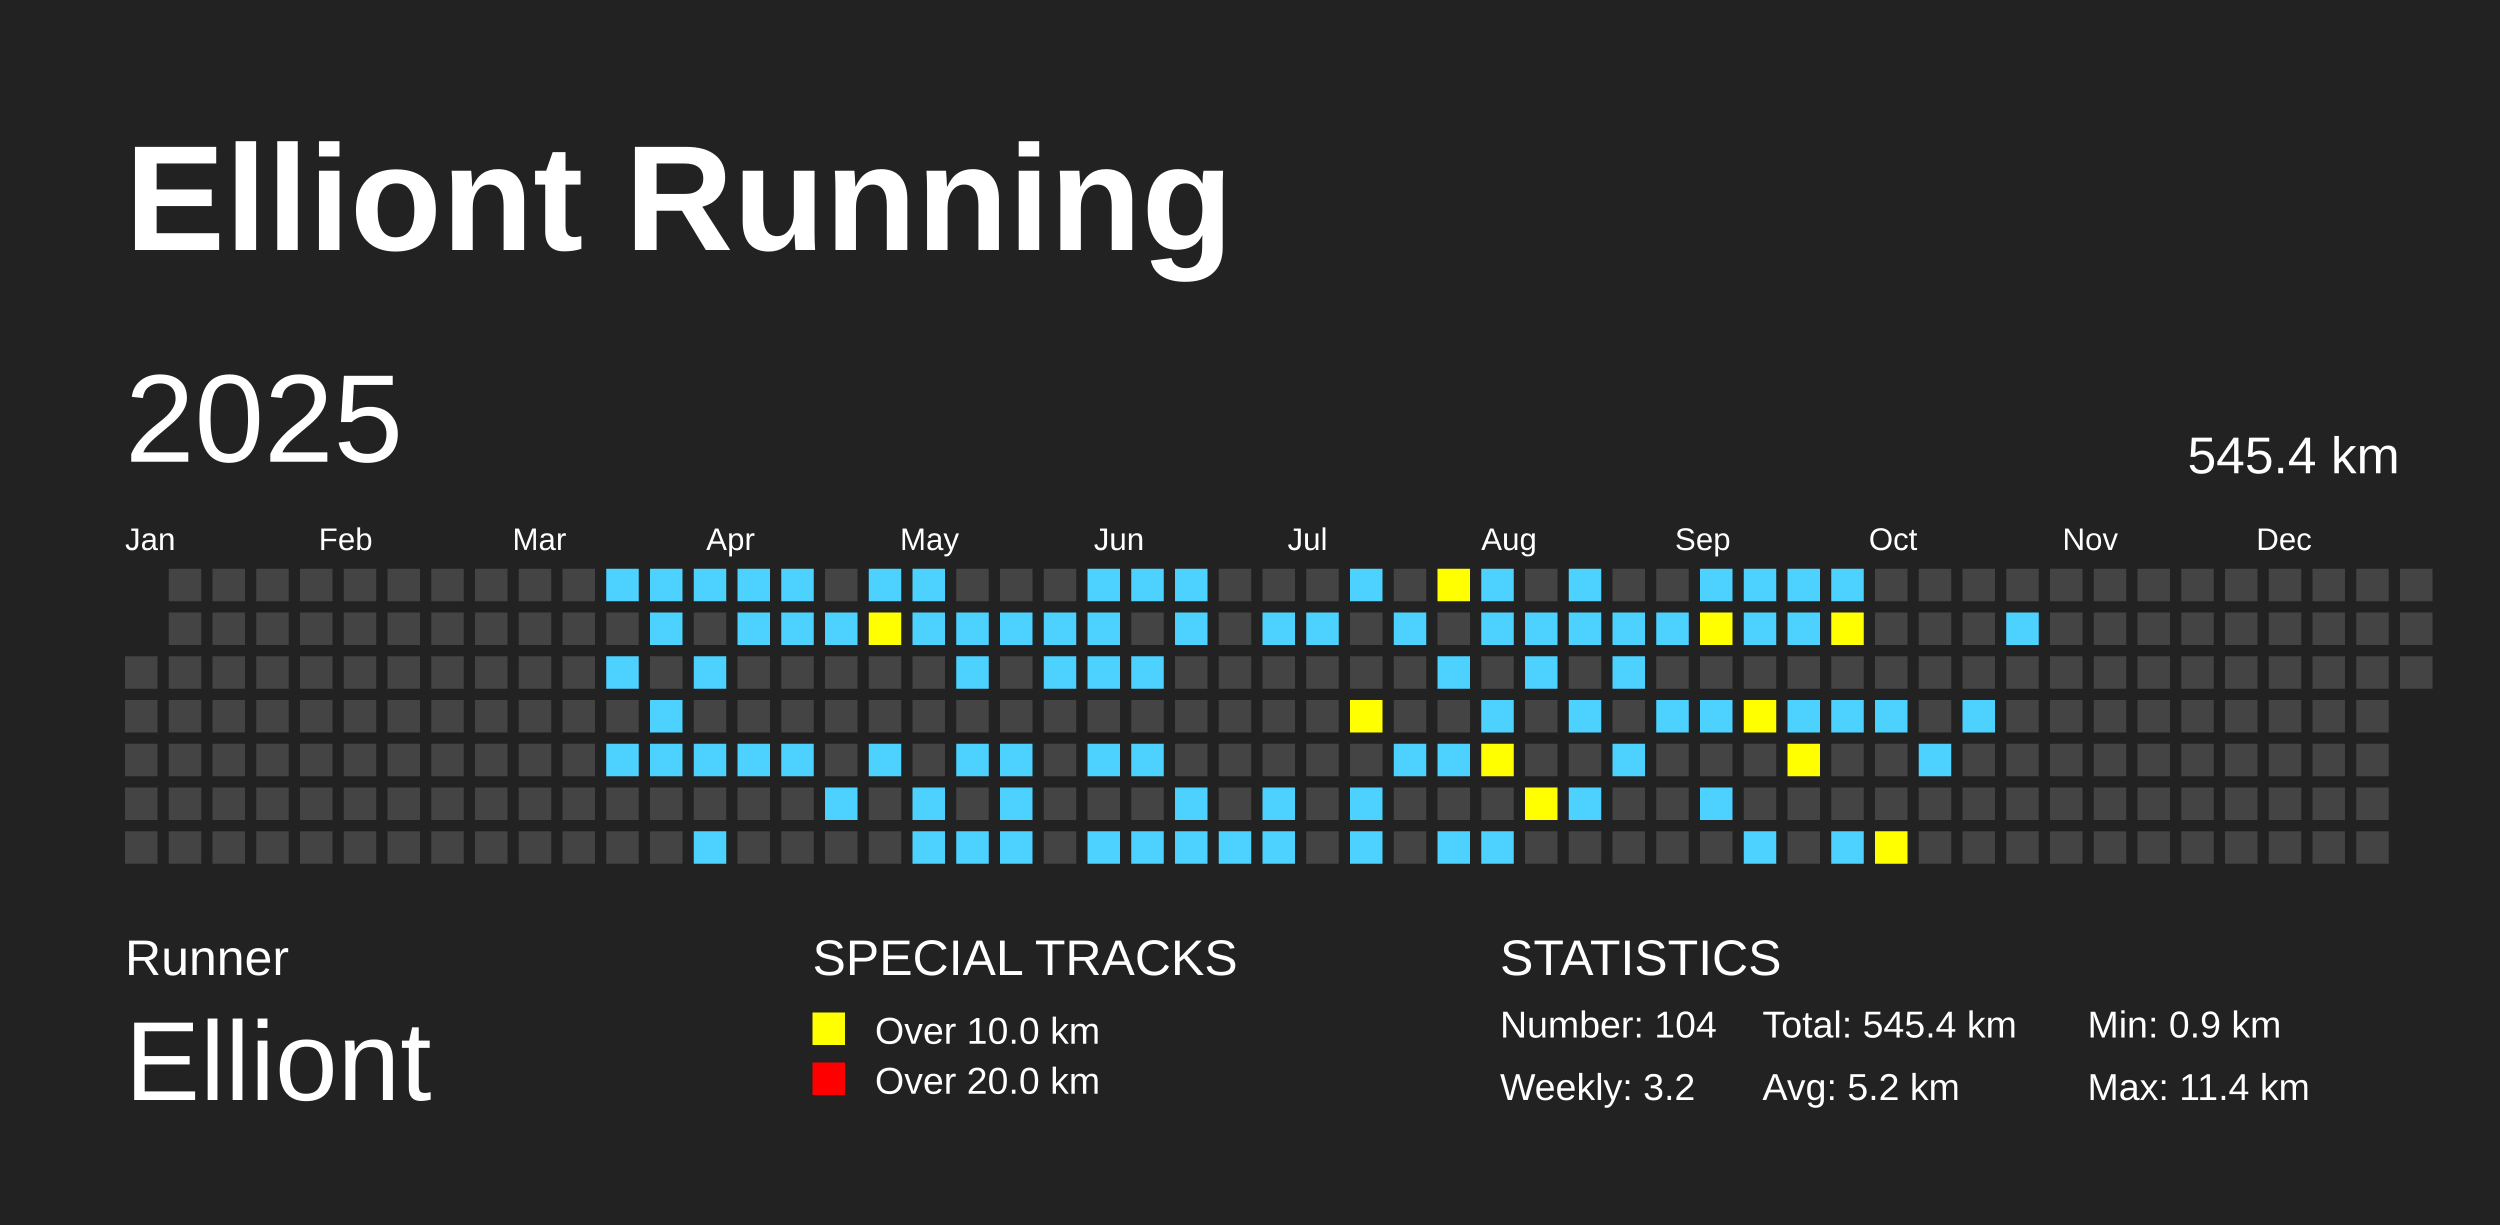
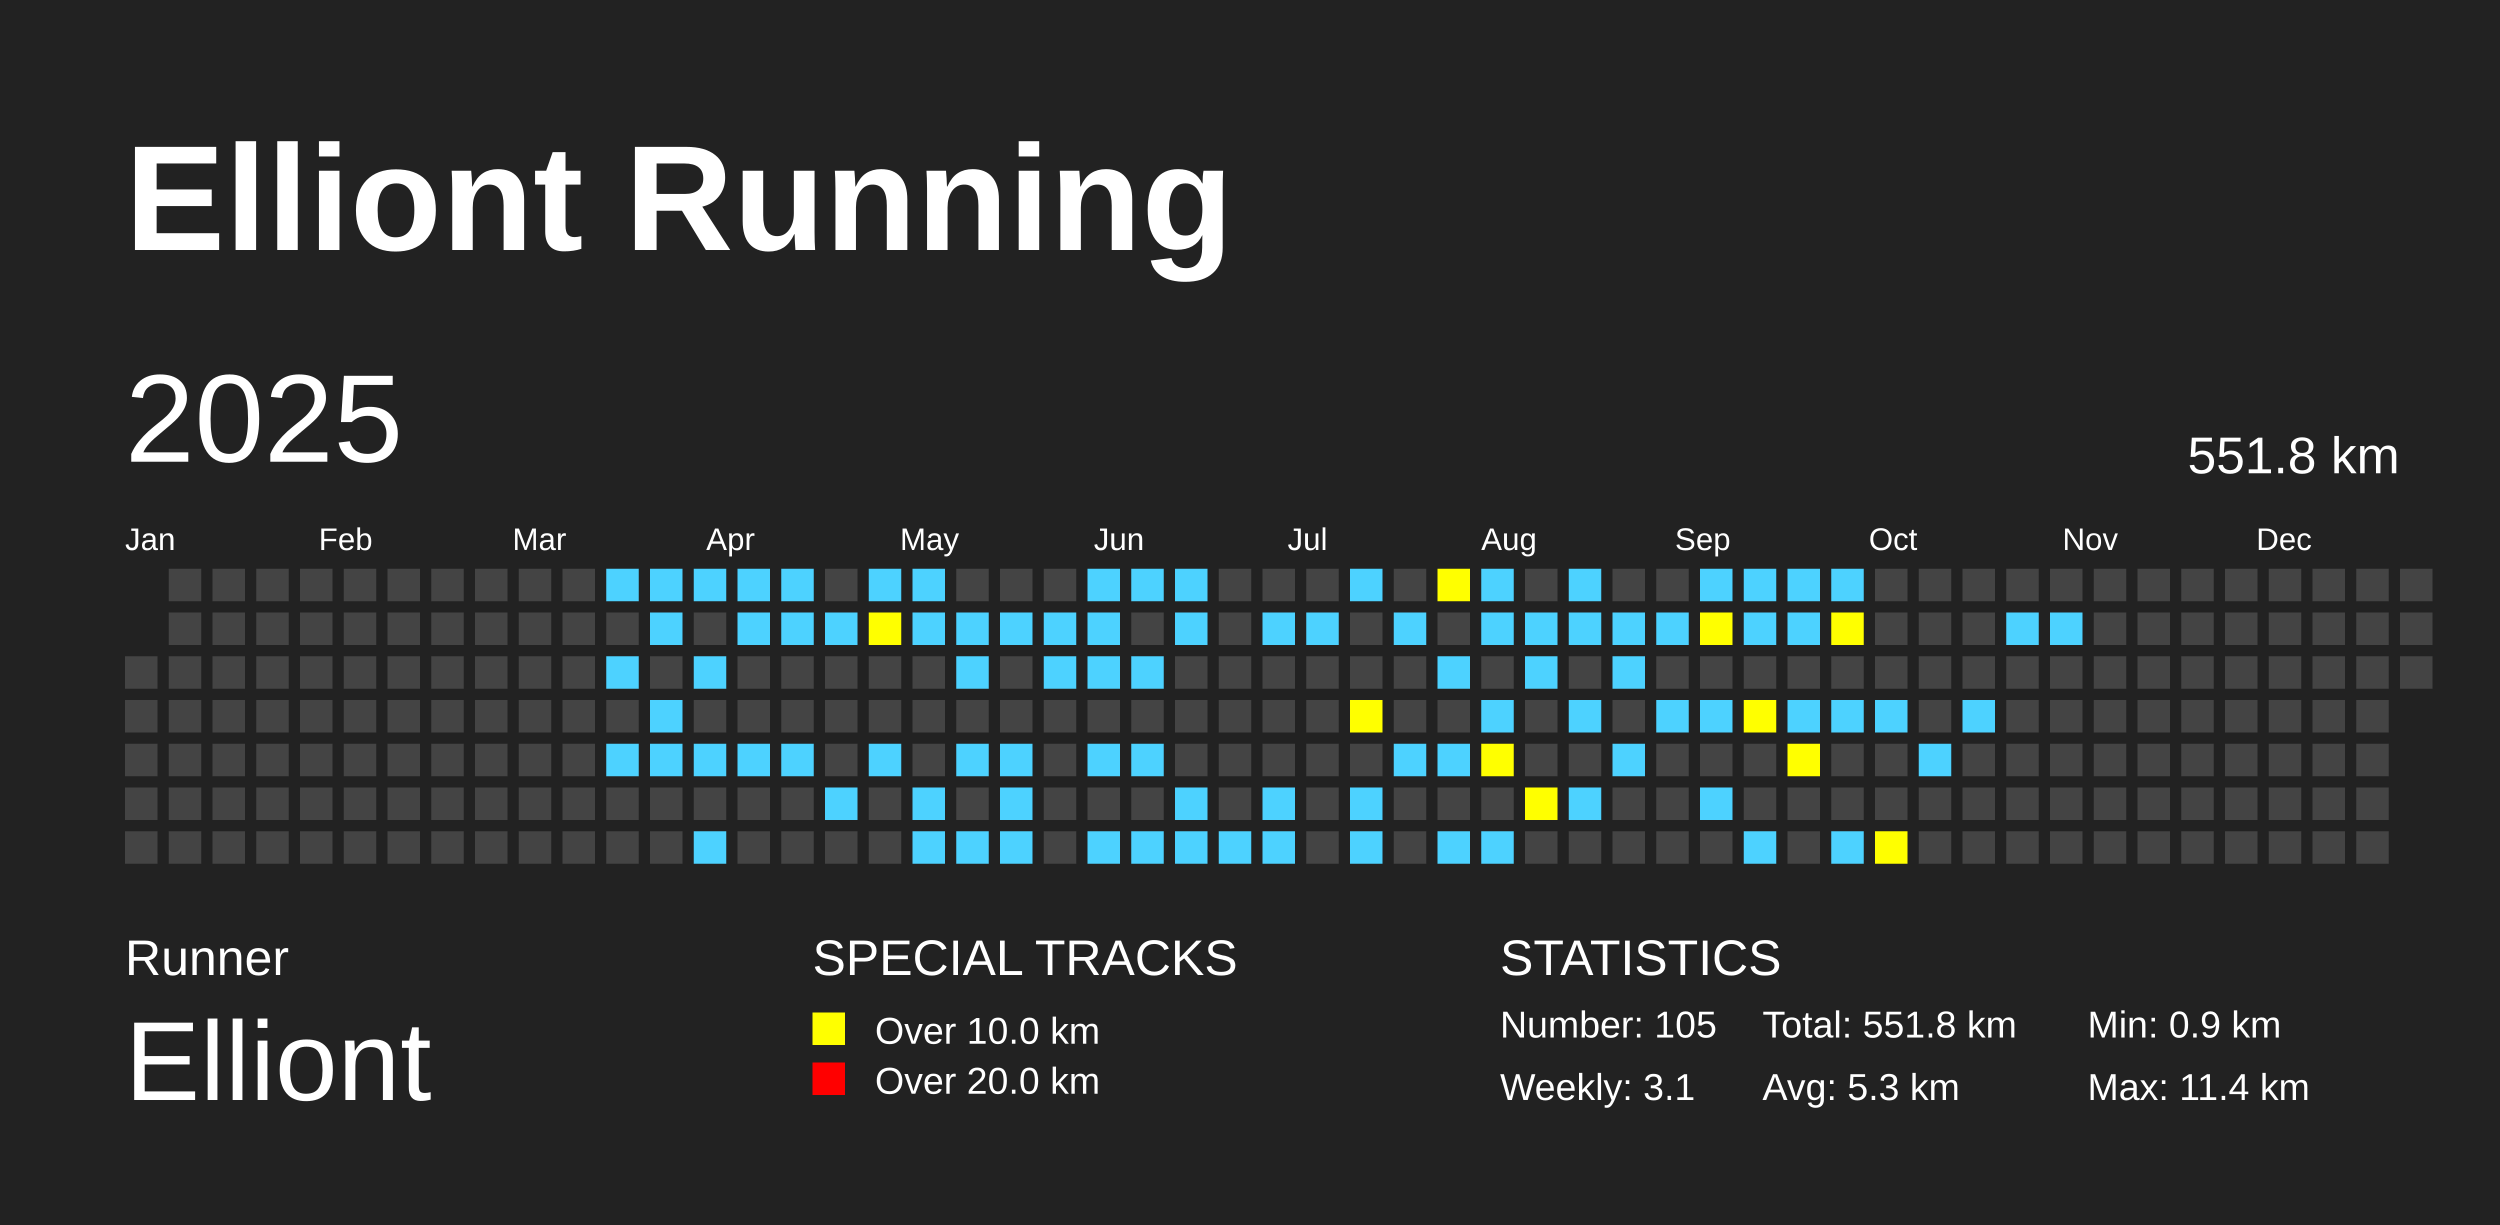
<svg xmlns="http://www.w3.org/2000/svg" baseProfile="full" height="98mm" version="1.1" viewBox="0,0,200,98" width="200mm">
  <defs />
  <rect fill="#222222" height="98" width="200" x="0" y="0" />
  <text fill="#FFFFFF" style="font-size:12px; font-family:Arial; font-weight:bold;" x="10" y="20">Elliont Running</text>
  <text fill="#FFFFFF" style="font-size:4px; font-family:Arial" x="10" y="78">Runner</text>
  <text fill="#FFFFFF" style="font-size:9px; font-family:Arial" x="10" y="88">Elliont</text>
  <text fill="#FFFFFF" style="font-size:4px; font-family:Arial" x="65" y="78">SPECIAL TRACKS</text>
  <rect fill="yellow" height="2.6" width="2.6" x="65" y="81" />
  <text fill="#FFFFFF" style="font-size:3px; font-family:Arial" x="70" y="83.5">Over 10.0 km</text>
  <rect fill="red" height="2.6" width="2.6" x="65" y="85" />
  <text fill="#FFFFFF" style="font-size:3px; font-family:Arial" x="70" y="87.5">Over 20.0 km</text>
  <text fill="#FFFFFF" style="font-size:4px; font-family:Arial" x="120" y="78">STATISTICS</text>
-   <text fill="#FFFFFF" style="font-size:3px; font-family:Arial" x="120" y="83">Number: 104</text>
-   <text fill="#FFFFFF" style="font-size:3px; font-family:Arial" x="120" y="88">Weekly: 3.2</text>
-   <text fill="#FFFFFF" style="font-size:3px; font-family:Arial" x="141" y="83">Total: 545.4 km</text>
-   <text fill="#FFFFFF" style="font-size:3px; font-family:Arial" x="141" y="88">Avg: 5.2 km</text>
+   <text fill="#FFFFFF" style="font-size:3px; font-family:Arial" x="120" y="83">Number: 105</text>
+   <text fill="#FFFFFF" style="font-size:3px; font-family:Arial" x="120" y="88">Weekly: 3.1</text>
+   <text fill="#FFFFFF" style="font-size:3px; font-family:Arial" x="141" y="83">Total: 551.8 km</text>
+   <text fill="#FFFFFF" style="font-size:3px; font-family:Arial" x="141" y="88">Avg: 5.3 km</text>
  <text fill="#FFFFFF" style="font-size:3px; font-family:Arial" x="167" y="83">Min: 0.9 km</text>
  <text fill="#FFFFFF" style="font-size:3px; font-family:Arial" x="167" y="88">Max: 11.4 km</text>
  <text dominant-baseline="hanging" fill="#FFFFFF" style="font-size:10.0px; font-family:Arial;" x="10" y="30">2025</text>
-   <text dominant-baseline="hanging" fill="#FFFFFF" style="font-size:4.125px; font-family:Arial;" x="175" y="35">545.4 km</text>
+   <text dominant-baseline="hanging" fill="#FFFFFF" style="font-size:4.125px; font-family:Arial;" x="175" y="35">551.8 km</text>
  <text fill="#FFFFFF" style="font-size:2.5px; font-family:Arial" x="10.0" y="44">Jan</text>
  <text fill="#FFFFFF" style="font-size:2.5px; font-family:Arial" x="25.5" y="44">Feb</text>
  <text fill="#FFFFFF" style="font-size:2.5px; font-family:Arial" x="41.0" y="44">Mar</text>
  <text fill="#FFFFFF" style="font-size:2.5px; font-family:Arial" x="56.5" y="44">Apr</text>
  <text fill="#FFFFFF" style="font-size:2.5px; font-family:Arial" x="72.0" y="44">May</text>
  <text fill="#FFFFFF" style="font-size:2.5px; font-family:Arial" x="87.5" y="44">Jun</text>
  <text fill="#FFFFFF" style="font-size:2.5px; font-family:Arial" x="103.0" y="44">Jul</text>
  <text fill="#FFFFFF" style="font-size:2.5px; font-family:Arial" x="118.5" y="44">Aug</text>
  <text fill="#FFFFFF" style="font-size:2.5px; font-family:Arial" x="134.0" y="44">Sep</text>
  <text fill="#FFFFFF" style="font-size:2.5px; font-family:Arial" x="149.5" y="44">Oct</text>
  <text fill="#FFFFFF" style="font-size:2.5px; font-family:Arial" x="165.0" y="44">Nov</text>
  <text fill="#FFFFFF" style="font-size:2.5px; font-family:Arial" x="180.5" y="44">Dec</text>
  <rect fill="#444444" height="2.6" width="2.6" x="10.0" y="52.5" />
  <rect fill="#444444" height="2.6" width="2.6" x="10.0" y="56.0" />
  <rect fill="#444444" height="2.6" width="2.6" x="10.0" y="59.5" />
  <rect fill="#444444" height="2.6" width="2.6" x="10.0" y="63.0" />
  <rect fill="#444444" height="2.6" width="2.6" x="10.0" y="66.5" />
  <rect fill="#444444" height="2.6" width="2.6" x="13.5" y="45.5" />
  <rect fill="#444444" height="2.6" width="2.6" x="13.5" y="49.0" />
  <rect fill="#444444" height="2.6" width="2.6" x="13.5" y="52.5" />
  <rect fill="#444444" height="2.6" width="2.6" x="13.5" y="56.0" />
  <rect fill="#444444" height="2.6" width="2.6" x="13.5" y="59.5" />
  <rect fill="#444444" height="2.6" width="2.6" x="13.5" y="63.0" />
  <rect fill="#444444" height="2.6" width="2.6" x="13.5" y="66.5" />
  <rect fill="#444444" height="2.6" width="2.6" x="17.0" y="45.5" />
  <rect fill="#444444" height="2.6" width="2.6" x="17.0" y="49.0" />
  <rect fill="#444444" height="2.6" width="2.6" x="17.0" y="52.5" />
  <rect fill="#444444" height="2.6" width="2.6" x="17.0" y="56.0" />
  <rect fill="#444444" height="2.6" width="2.6" x="17.0" y="59.5" />
  <rect fill="#444444" height="2.6" width="2.6" x="17.0" y="63.0" />
  <rect fill="#444444" height="2.6" width="2.6" x="17.0" y="66.5" />
  <rect fill="#444444" height="2.6" width="2.6" x="20.5" y="45.5" />
  <rect fill="#444444" height="2.6" width="2.6" x="20.5" y="49.0" />
  <rect fill="#444444" height="2.6" width="2.6" x="20.5" y="52.5" />
  <rect fill="#444444" height="2.6" width="2.6" x="20.5" y="56.0" />
  <rect fill="#444444" height="2.6" width="2.6" x="20.5" y="59.5" />
  <rect fill="#444444" height="2.6" width="2.6" x="20.5" y="63.0" />
  <rect fill="#444444" height="2.6" width="2.6" x="20.5" y="66.5" />
  <rect fill="#444444" height="2.6" width="2.6" x="24.0" y="45.5" />
  <rect fill="#444444" height="2.6" width="2.6" x="24.0" y="49.0" />
  <rect fill="#444444" height="2.6" width="2.6" x="24.0" y="52.5" />
  <rect fill="#444444" height="2.6" width="2.6" x="24.0" y="56.0" />
  <rect fill="#444444" height="2.6" width="2.6" x="24.0" y="59.5" />
  <rect fill="#444444" height="2.6" width="2.6" x="24.0" y="63.0" />
  <rect fill="#444444" height="2.6" width="2.6" x="24.0" y="66.5" />
  <rect fill="#444444" height="2.6" width="2.6" x="27.5" y="45.5" />
  <rect fill="#444444" height="2.6" width="2.6" x="27.5" y="49.0" />
  <rect fill="#444444" height="2.6" width="2.6" x="27.5" y="52.5" />
  <rect fill="#444444" height="2.6" width="2.6" x="27.5" y="56.0" />
  <rect fill="#444444" height="2.6" width="2.6" x="27.5" y="59.5" />
  <rect fill="#444444" height="2.6" width="2.6" x="27.5" y="63.0" />
  <rect fill="#444444" height="2.6" width="2.6" x="27.5" y="66.5" />
  <rect fill="#444444" height="2.6" width="2.6" x="31.0" y="45.5" />
  <rect fill="#444444" height="2.6" width="2.6" x="31.0" y="49.0" />
  <rect fill="#444444" height="2.6" width="2.6" x="31.0" y="52.5" />
  <rect fill="#444444" height="2.6" width="2.6" x="31.0" y="56.0" />
  <rect fill="#444444" height="2.6" width="2.6" x="31.0" y="59.5" />
  <rect fill="#444444" height="2.6" width="2.6" x="31.0" y="63.0" />
  <rect fill="#444444" height="2.6" width="2.6" x="31.0" y="66.5" />
  <rect fill="#444444" height="2.6" width="2.6" x="34.5" y="45.5" />
  <rect fill="#444444" height="2.6" width="2.6" x="34.5" y="49.0" />
  <rect fill="#444444" height="2.6" width="2.6" x="34.5" y="52.5" />
  <rect fill="#444444" height="2.6" width="2.6" x="34.5" y="56.0" />
  <rect fill="#444444" height="2.6" width="2.6" x="34.5" y="59.5" />
  <rect fill="#444444" height="2.6" width="2.6" x="34.5" y="63.0" />
  <rect fill="#444444" height="2.6" width="2.6" x="34.5" y="66.5" />
  <rect fill="#444444" height="2.6" width="2.6" x="38.0" y="45.5" />
  <rect fill="#444444" height="2.6" width="2.6" x="38.0" y="49.0" />
  <rect fill="#444444" height="2.6" width="2.6" x="38.0" y="52.5" />
  <rect fill="#444444" height="2.6" width="2.6" x="38.0" y="56.0" />
  <rect fill="#444444" height="2.6" width="2.6" x="38.0" y="59.5" />
  <rect fill="#444444" height="2.6" width="2.6" x="38.0" y="63.0" />
  <rect fill="#444444" height="2.6" width="2.6" x="38.0" y="66.5" />
  <rect fill="#444444" height="2.6" width="2.6" x="41.5" y="45.5" />
  <rect fill="#444444" height="2.6" width="2.6" x="41.5" y="49.0" />
  <rect fill="#444444" height="2.6" width="2.6" x="41.5" y="52.5" />
  <rect fill="#444444" height="2.6" width="2.6" x="41.5" y="56.0" />
  <rect fill="#444444" height="2.6" width="2.6" x="41.5" y="59.5" />
  <rect fill="#444444" height="2.6" width="2.6" x="41.5" y="63.0" />
  <rect fill="#444444" height="2.6" width="2.6" x="41.5" y="66.5" />
  <rect fill="#444444" height="2.6" width="2.6" x="45.0" y="45.5" />
  <rect fill="#444444" height="2.6" width="2.6" x="45.0" y="49.0" />
  <rect fill="#444444" height="2.6" width="2.6" x="45.0" y="52.5" />
  <rect fill="#444444" height="2.6" width="2.6" x="45.0" y="56.0" />
  <rect fill="#444444" height="2.6" width="2.6" x="45.0" y="59.5" />
  <rect fill="#444444" height="2.6" width="2.6" x="45.0" y="63.0" />
  <rect fill="#444444" height="2.6" width="2.6" x="45.0" y="66.5" />
  <rect fill="#4DD2FF" height="2.6" width="2.6" x="48.5" y="45.5" />
  <rect fill="#444444" height="2.6" width="2.6" x="48.5" y="49.0" />
  <rect fill="#4DD2FF" height="2.6" width="2.6" x="48.5" y="52.5" />
  <rect fill="#444444" height="2.6" width="2.6" x="48.5" y="56.0" />
  <rect fill="#4DD2FF" height="2.6" width="2.6" x="48.5" y="59.5" />
  <rect fill="#444444" height="2.6" width="2.6" x="48.5" y="63.0" />
  <rect fill="#444444" height="2.6" width="2.6" x="48.5" y="66.5" />
  <rect fill="#4DD2FF" height="2.6" width="2.6" x="52.0" y="45.5" />
  <rect fill="#4DD2FF" height="2.6" width="2.6" x="52.0" y="49.0" />
  <rect fill="#444444" height="2.6" width="2.6" x="52.0" y="52.5" />
  <rect fill="#4DD2FF" height="2.6" width="2.6" x="52.0" y="56.0" />
  <rect fill="#4DD2FF" height="2.6" width="2.6" x="52.0" y="59.5" />
  <rect fill="#444444" height="2.6" width="2.6" x="52.0" y="63.0" />
  <rect fill="#444444" height="2.6" width="2.6" x="52.0" y="66.5" />
  <rect fill="#4DD2FF" height="2.6" width="2.6" x="55.5" y="45.5" />
  <rect fill="#444444" height="2.6" width="2.6" x="55.5" y="49.0" />
  <rect fill="#4DD2FF" height="2.6" width="2.6" x="55.5" y="52.5" />
  <rect fill="#444444" height="2.6" width="2.6" x="55.5" y="56.0" />
  <rect fill="#4DD2FF" height="2.6" width="2.6" x="55.5" y="59.5" />
  <rect fill="#444444" height="2.6" width="2.6" x="55.5" y="63.0" />
  <rect fill="#4DD2FF" height="2.6" width="2.6" x="55.5" y="66.5" />
  <rect fill="#4DD2FF" height="2.6" width="2.6" x="59.0" y="45.5" />
  <rect fill="#4DD2FF" height="2.6" width="2.6" x="59.0" y="49.0" />
  <rect fill="#444444" height="2.6" width="2.6" x="59.0" y="52.5" />
  <rect fill="#444444" height="2.6" width="2.6" x="59.0" y="56.0" />
  <rect fill="#4DD2FF" height="2.6" width="2.6" x="59.0" y="59.5" />
  <rect fill="#444444" height="2.6" width="2.6" x="59.0" y="63.0" />
  <rect fill="#444444" height="2.6" width="2.6" x="59.0" y="66.5" />
  <rect fill="#4DD2FF" height="2.6" width="2.6" x="62.5" y="45.5" />
  <rect fill="#4DD2FF" height="2.6" width="2.6" x="62.5" y="49.0" />
  <rect fill="#444444" height="2.6" width="2.6" x="62.5" y="52.5" />
  <rect fill="#444444" height="2.6" width="2.6" x="62.5" y="56.0" />
  <rect fill="#4DD2FF" height="2.6" width="2.6" x="62.5" y="59.5" />
  <rect fill="#444444" height="2.6" width="2.6" x="62.5" y="63.0" />
  <rect fill="#444444" height="2.6" width="2.6" x="62.5" y="66.5" />
  <rect fill="#444444" height="2.6" width="2.6" x="66.0" y="45.5" />
  <rect fill="#4DD2FF" height="2.6" width="2.6" x="66.0" y="49.0" />
  <rect fill="#444444" height="2.6" width="2.6" x="66.0" y="52.5" />
  <rect fill="#444444" height="2.6" width="2.6" x="66.0" y="56.0" />
  <rect fill="#444444" height="2.6" width="2.6" x="66.0" y="59.5" />
  <rect fill="#4DD2FF" height="2.6" width="2.6" x="66.0" y="63.0" />
  <rect fill="#444444" height="2.6" width="2.6" x="66.0" y="66.5" />
  <rect fill="#4DD2FF" height="2.6" width="2.6" x="69.5" y="45.5" />
  <rect fill="yellow" height="2.6" width="2.6" x="69.5" y="49.0" />
  <rect fill="#444444" height="2.6" width="2.6" x="69.5" y="52.5" />
  <rect fill="#444444" height="2.6" width="2.6" x="69.5" y="56.0" />
  <rect fill="#4DD2FF" height="2.6" width="2.6" x="69.5" y="59.5" />
  <rect fill="#444444" height="2.6" width="2.6" x="69.5" y="63.0" />
  <rect fill="#444444" height="2.6" width="2.6" x="69.5" y="66.5" />
  <rect fill="#4DD2FF" height="2.6" width="2.6" x="73.0" y="45.5" />
  <rect fill="#4DD2FF" height="2.6" width="2.6" x="73.0" y="49.0" />
  <rect fill="#444444" height="2.6" width="2.6" x="73.0" y="52.5" />
  <rect fill="#444444" height="2.6" width="2.6" x="73.0" y="56.0" />
  <rect fill="#444444" height="2.6" width="2.6" x="73.0" y="59.5" />
  <rect fill="#4DD2FF" height="2.6" width="2.6" x="73.0" y="63.0" />
  <rect fill="#4DD2FF" height="2.6" width="2.6" x="73.0" y="66.5" />
  <rect fill="#444444" height="2.6" width="2.6" x="76.5" y="45.5" />
  <rect fill="#4DD2FF" height="2.6" width="2.6" x="76.5" y="49.0" />
  <rect fill="#4DD2FF" height="2.6" width="2.6" x="76.5" y="52.5" />
  <rect fill="#444444" height="2.6" width="2.6" x="76.5" y="56.0" />
  <rect fill="#4DD2FF" height="2.6" width="2.6" x="76.5" y="59.5" />
  <rect fill="#444444" height="2.6" width="2.6" x="76.5" y="63.0" />
  <rect fill="#4DD2FF" height="2.6" width="2.6" x="76.5" y="66.5" />
  <rect fill="#444444" height="2.6" width="2.6" x="80.0" y="45.5" />
  <rect fill="#4DD2FF" height="2.6" width="2.6" x="80.0" y="49.0" />
  <rect fill="#444444" height="2.6" width="2.6" x="80.0" y="52.5" />
  <rect fill="#444444" height="2.6" width="2.6" x="80.0" y="56.0" />
  <rect fill="#4DD2FF" height="2.6" width="2.6" x="80.0" y="59.5" />
  <rect fill="#4DD2FF" height="2.6" width="2.6" x="80.0" y="63.0" />
  <rect fill="#4DD2FF" height="2.6" width="2.6" x="80.0" y="66.5" />
  <rect fill="#444444" height="2.6" width="2.6" x="83.5" y="45.5" />
  <rect fill="#4DD2FF" height="2.6" width="2.6" x="83.5" y="49.0" />
  <rect fill="#4DD2FF" height="2.6" width="2.6" x="83.5" y="52.5" />
  <rect fill="#444444" height="2.6" width="2.6" x="83.5" y="56.0" />
  <rect fill="#444444" height="2.6" width="2.6" x="83.5" y="59.5" />
  <rect fill="#444444" height="2.6" width="2.6" x="83.5" y="63.0" />
  <rect fill="#444444" height="2.6" width="2.6" x="83.5" y="66.5" />
  <rect fill="#4DD2FF" height="2.6" width="2.6" x="87.0" y="45.5" />
  <rect fill="#4DD2FF" height="2.6" width="2.6" x="87.0" y="49.0" />
  <rect fill="#4DD2FF" height="2.6" width="2.6" x="87.0" y="52.5" />
  <rect fill="#444444" height="2.6" width="2.6" x="87.0" y="56.0" />
  <rect fill="#4DD2FF" height="2.6" width="2.6" x="87.0" y="59.5" />
  <rect fill="#444444" height="2.6" width="2.6" x="87.0" y="63.0" />
  <rect fill="#4DD2FF" height="2.6" width="2.6" x="87.0" y="66.5" />
  <rect fill="#4DD2FF" height="2.6" width="2.6" x="90.5" y="45.5" />
  <rect fill="#444444" height="2.6" width="2.6" x="90.5" y="49.0" />
  <rect fill="#4DD2FF" height="2.6" width="2.6" x="90.5" y="52.5" />
  <rect fill="#444444" height="2.6" width="2.6" x="90.5" y="56.0" />
  <rect fill="#4DD2FF" height="2.6" width="2.6" x="90.5" y="59.5" />
  <rect fill="#444444" height="2.6" width="2.6" x="90.5" y="63.0" />
  <rect fill="#4DD2FF" height="2.6" width="2.6" x="90.5" y="66.5" />
  <rect fill="#4DD2FF" height="2.6" width="2.6" x="94.0" y="45.5" />
  <rect fill="#4DD2FF" height="2.6" width="2.6" x="94.0" y="49.0" />
  <rect fill="#444444" height="2.6" width="2.6" x="94.0" y="52.5" />
  <rect fill="#444444" height="2.6" width="2.6" x="94.0" y="56.0" />
  <rect fill="#444444" height="2.6" width="2.6" x="94.0" y="59.5" />
  <rect fill="#4DD2FF" height="2.6" width="2.6" x="94.0" y="63.0" />
  <rect fill="#4DD2FF" height="2.6" width="2.6" x="94.0" y="66.5" />
  <rect fill="#444444" height="2.6" width="2.6" x="97.5" y="45.5" />
  <rect fill="#444444" height="2.6" width="2.6" x="97.5" y="49.0" />
  <rect fill="#444444" height="2.6" width="2.6" x="97.5" y="52.5" />
  <rect fill="#444444" height="2.6" width="2.6" x="97.5" y="56.0" />
  <rect fill="#444444" height="2.6" width="2.6" x="97.5" y="59.5" />
  <rect fill="#444444" height="2.6" width="2.6" x="97.5" y="63.0" />
  <rect fill="#4DD2FF" height="2.6" width="2.6" x="97.5" y="66.5" />
  <rect fill="#444444" height="2.6" width="2.6" x="101.0" y="45.5" />
  <rect fill="#4DD2FF" height="2.6" width="2.6" x="101.0" y="49.0" />
  <rect fill="#444444" height="2.6" width="2.6" x="101.0" y="52.5" />
  <rect fill="#444444" height="2.6" width="2.6" x="101.0" y="56.0" />
  <rect fill="#444444" height="2.6" width="2.6" x="101.0" y="59.5" />
  <rect fill="#4DD2FF" height="2.6" width="2.6" x="101.0" y="63.0" />
  <rect fill="#4DD2FF" height="2.6" width="2.6" x="101.0" y="66.5" />
  <rect fill="#444444" height="2.6" width="2.6" x="104.5" y="45.5" />
  <rect fill="#4DD2FF" height="2.6" width="2.6" x="104.5" y="49.0" />
  <rect fill="#444444" height="2.6" width="2.6" x="104.5" y="52.5" />
  <rect fill="#444444" height="2.6" width="2.6" x="104.5" y="56.0" />
  <rect fill="#444444" height="2.6" width="2.6" x="104.5" y="59.5" />
  <rect fill="#444444" height="2.6" width="2.6" x="104.5" y="63.0" />
  <rect fill="#444444" height="2.6" width="2.6" x="104.5" y="66.5" />
  <rect fill="#4DD2FF" height="2.6" width="2.6" x="108.0" y="45.5" />
  <rect fill="#444444" height="2.6" width="2.6" x="108.0" y="49.0" />
  <rect fill="#444444" height="2.6" width="2.6" x="108.0" y="52.5" />
  <rect fill="yellow" height="2.6" width="2.6" x="108.0" y="56.0" />
  <rect fill="#444444" height="2.6" width="2.6" x="108.0" y="59.5" />
  <rect fill="#4DD2FF" height="2.6" width="2.6" x="108.0" y="63.0" />
  <rect fill="#4DD2FF" height="2.6" width="2.6" x="108.0" y="66.5" />
  <rect fill="#444444" height="2.6" width="2.6" x="111.5" y="45.5" />
  <rect fill="#4DD2FF" height="2.6" width="2.6" x="111.5" y="49.0" />
  <rect fill="#444444" height="2.6" width="2.6" x="111.5" y="52.5" />
  <rect fill="#444444" height="2.6" width="2.6" x="111.5" y="56.0" />
  <rect fill="#4DD2FF" height="2.6" width="2.6" x="111.5" y="59.5" />
  <rect fill="#444444" height="2.6" width="2.6" x="111.5" y="63.0" />
  <rect fill="#444444" height="2.6" width="2.6" x="111.5" y="66.5" />
  <rect fill="yellow" height="2.6" width="2.6" x="115.0" y="45.5" />
  <rect fill="#444444" height="2.6" width="2.6" x="115.0" y="49.0" />
  <rect fill="#4DD2FF" height="2.6" width="2.6" x="115.0" y="52.5" />
  <rect fill="#444444" height="2.6" width="2.6" x="115.0" y="56.0" />
  <rect fill="#4DD2FF" height="2.6" width="2.6" x="115.0" y="59.5" />
  <rect fill="#444444" height="2.6" width="2.6" x="115.0" y="63.0" />
  <rect fill="#4DD2FF" height="2.6" width="2.6" x="115.0" y="66.5" />
  <rect fill="#4DD2FF" height="2.6" width="2.6" x="118.5" y="45.5" />
  <rect fill="#4DD2FF" height="2.6" width="2.6" x="118.5" y="49.0" />
  <rect fill="#444444" height="2.6" width="2.6" x="118.5" y="52.5" />
  <rect fill="#4DD2FF" height="2.6" width="2.6" x="118.5" y="56.0" />
  <rect fill="yellow" height="2.6" width="2.6" x="118.5" y="59.5" />
  <rect fill="#444444" height="2.6" width="2.6" x="118.5" y="63.0" />
  <rect fill="#4DD2FF" height="2.6" width="2.6" x="118.5" y="66.5" />
  <rect fill="#444444" height="2.6" width="2.6" x="122.0" y="45.5" />
  <rect fill="#4DD2FF" height="2.6" width="2.6" x="122.0" y="49.0" />
  <rect fill="#4DD2FF" height="2.6" width="2.6" x="122.0" y="52.5" />
  <rect fill="#444444" height="2.6" width="2.6" x="122.0" y="56.0" />
  <rect fill="#444444" height="2.6" width="2.6" x="122.0" y="59.5" />
  <rect fill="yellow" height="2.6" width="2.6" x="122.0" y="63.0" />
  <rect fill="#444444" height="2.6" width="2.6" x="122.0" y="66.5" />
  <rect fill="#4DD2FF" height="2.6" width="2.6" x="125.5" y="45.5" />
  <rect fill="#4DD2FF" height="2.6" width="2.6" x="125.5" y="49.0" />
  <rect fill="#444444" height="2.6" width="2.6" x="125.5" y="52.5" />
  <rect fill="#4DD2FF" height="2.6" width="2.6" x="125.5" y="56.0" />
  <rect fill="#444444" height="2.6" width="2.6" x="125.5" y="59.5" />
  <rect fill="#4DD2FF" height="2.6" width="2.6" x="125.5" y="63.0" />
  <rect fill="#444444" height="2.6" width="2.6" x="125.5" y="66.5" />
  <rect fill="#444444" height="2.6" width="2.6" x="129.0" y="45.5" />
  <rect fill="#4DD2FF" height="2.6" width="2.6" x="129.0" y="49.0" />
  <rect fill="#4DD2FF" height="2.6" width="2.6" x="129.0" y="52.5" />
  <rect fill="#444444" height="2.6" width="2.6" x="129.0" y="56.0" />
  <rect fill="#4DD2FF" height="2.6" width="2.6" x="129.0" y="59.5" />
  <rect fill="#444444" height="2.6" width="2.6" x="129.0" y="63.0" />
  <rect fill="#444444" height="2.6" width="2.6" x="129.0" y="66.5" />
  <rect fill="#444444" height="2.6" width="2.6" x="132.5" y="45.5" />
  <rect fill="#4DD2FF" height="2.6" width="2.6" x="132.5" y="49.0" />
  <rect fill="#444444" height="2.6" width="2.6" x="132.5" y="52.5" />
  <rect fill="#4DD2FF" height="2.6" width="2.6" x="132.5" y="56.0" />
  <rect fill="#444444" height="2.6" width="2.6" x="132.5" y="59.5" />
  <rect fill="#444444" height="2.6" width="2.6" x="132.5" y="63.0" />
  <rect fill="#444444" height="2.6" width="2.6" x="132.5" y="66.5" />
  <rect fill="#4DD2FF" height="2.6" width="2.6" x="136.0" y="45.5" />
  <rect fill="yellow" height="2.6" width="2.6" x="136.0" y="49.0" />
  <rect fill="#444444" height="2.6" width="2.6" x="136.0" y="52.5" />
  <rect fill="#4DD2FF" height="2.6" width="2.6" x="136.0" y="56.0" />
  <rect fill="#444444" height="2.6" width="2.6" x="136.0" y="59.5" />
  <rect fill="#4DD2FF" height="2.6" width="2.6" x="136.0" y="63.0" />
  <rect fill="#444444" height="2.6" width="2.6" x="136.0" y="66.5" />
  <rect fill="#4DD2FF" height="2.6" width="2.6" x="139.5" y="45.5" />
  <rect fill="#4DD2FF" height="2.6" width="2.6" x="139.5" y="49.0" />
  <rect fill="#444444" height="2.6" width="2.6" x="139.5" y="52.5" />
  <rect fill="yellow" height="2.6" width="2.6" x="139.5" y="56.0" />
  <rect fill="#444444" height="2.6" width="2.6" x="139.5" y="59.5" />
  <rect fill="#444444" height="2.6" width="2.6" x="139.5" y="63.0" />
  <rect fill="#4DD2FF" height="2.6" width="2.6" x="139.5" y="66.5" />
  <rect fill="#4DD2FF" height="2.6" width="2.6" x="143.0" y="45.5" />
  <rect fill="#4DD2FF" height="2.6" width="2.6" x="143.0" y="49.0" />
  <rect fill="#444444" height="2.6" width="2.6" x="143.0" y="52.5" />
  <rect fill="#4DD2FF" height="2.6" width="2.6" x="143.0" y="56.0" />
  <rect fill="yellow" height="2.6" width="2.6" x="143.0" y="59.5" />
  <rect fill="#444444" height="2.6" width="2.6" x="143.0" y="63.0" />
  <rect fill="#444444" height="2.6" width="2.6" x="143.0" y="66.5" />
  <rect fill="#4DD2FF" height="2.6" width="2.6" x="146.5" y="45.5" />
  <rect fill="yellow" height="2.6" width="2.6" x="146.5" y="49.0" />
  <rect fill="#444444" height="2.6" width="2.6" x="146.5" y="52.5" />
  <rect fill="#4DD2FF" height="2.6" width="2.6" x="146.5" y="56.0" />
  <rect fill="#444444" height="2.6" width="2.6" x="146.5" y="59.5" />
  <rect fill="#444444" height="2.6" width="2.6" x="146.5" y="63.0" />
  <rect fill="#4DD2FF" height="2.6" width="2.6" x="146.5" y="66.5" />
  <rect fill="#444444" height="2.6" width="2.6" x="150.0" y="45.5" />
  <rect fill="#444444" height="2.6" width="2.6" x="150.0" y="49.0" />
  <rect fill="#444444" height="2.6" width="2.6" x="150.0" y="52.5" />
  <rect fill="#4DD2FF" height="2.6" width="2.6" x="150.0" y="56.0" />
  <rect fill="#444444" height="2.6" width="2.6" x="150.0" y="59.5" />
  <rect fill="#444444" height="2.6" width="2.6" x="150.0" y="63.0" />
  <rect fill="yellow" height="2.6" width="2.6" x="150.0" y="66.5" />
  <rect fill="#444444" height="2.6" width="2.6" x="153.5" y="45.5" />
  <rect fill="#444444" height="2.6" width="2.6" x="153.5" y="49.0" />
  <rect fill="#444444" height="2.6" width="2.6" x="153.5" y="52.5" />
  <rect fill="#444444" height="2.6" width="2.6" x="153.5" y="56.0" />
  <rect fill="#4DD2FF" height="2.6" width="2.6" x="153.5" y="59.5" />
  <rect fill="#444444" height="2.6" width="2.6" x="153.5" y="63.0" />
  <rect fill="#444444" height="2.6" width="2.6" x="153.5" y="66.5" />
  <rect fill="#444444" height="2.6" width="2.6" x="157.0" y="45.5" />
  <rect fill="#444444" height="2.6" width="2.6" x="157.0" y="49.0" />
  <rect fill="#444444" height="2.6" width="2.6" x="157.0" y="52.5" />
  <rect fill="#4DD2FF" height="2.6" width="2.6" x="157.0" y="56.0" />
  <rect fill="#444444" height="2.6" width="2.6" x="157.0" y="59.5" />
  <rect fill="#444444" height="2.6" width="2.6" x="157.0" y="63.0" />
  <rect fill="#444444" height="2.6" width="2.6" x="157.0" y="66.5" />
  <rect fill="#444444" height="2.6" width="2.6" x="160.5" y="45.5" />
  <rect fill="#4DD2FF" height="2.6" width="2.6" x="160.5" y="49.0" />
  <rect fill="#444444" height="2.6" width="2.6" x="160.5" y="52.5" />
  <rect fill="#444444" height="2.6" width="2.6" x="160.5" y="56.0" />
  <rect fill="#444444" height="2.6" width="2.6" x="160.5" y="59.5" />
  <rect fill="#444444" height="2.6" width="2.6" x="160.5" y="63.0" />
  <rect fill="#444444" height="2.6" width="2.6" x="160.5" y="66.5" />
  <rect fill="#444444" height="2.6" width="2.6" x="164.0" y="45.5" />
-   <rect fill="#444444" height="2.6" width="2.6" x="164.0" y="49.0" />
+   <rect fill="#4DD2FF" height="2.6" width="2.6" x="164.0" y="49.0" />
  <rect fill="#444444" height="2.6" width="2.6" x="164.0" y="52.5" />
  <rect fill="#444444" height="2.6" width="2.6" x="164.0" y="56.0" />
  <rect fill="#444444" height="2.6" width="2.6" x="164.0" y="59.5" />
  <rect fill="#444444" height="2.6" width="2.6" x="164.0" y="63.0" />
  <rect fill="#444444" height="2.6" width="2.6" x="164.0" y="66.5" />
  <rect fill="#444444" height="2.6" width="2.6" x="167.5" y="45.5" />
  <rect fill="#444444" height="2.6" width="2.6" x="167.5" y="49.0" />
  <rect fill="#444444" height="2.6" width="2.6" x="167.5" y="52.5" />
  <rect fill="#444444" height="2.6" width="2.6" x="167.5" y="56.0" />
  <rect fill="#444444" height="2.6" width="2.6" x="167.5" y="59.5" />
  <rect fill="#444444" height="2.6" width="2.6" x="167.5" y="63.0" />
  <rect fill="#444444" height="2.6" width="2.6" x="167.5" y="66.5" />
  <rect fill="#444444" height="2.6" width="2.6" x="171.0" y="45.5" />
  <rect fill="#444444" height="2.6" width="2.6" x="171.0" y="49.0" />
  <rect fill="#444444" height="2.6" width="2.6" x="171.0" y="52.5" />
  <rect fill="#444444" height="2.6" width="2.6" x="171.0" y="56.0" />
  <rect fill="#444444" height="2.6" width="2.6" x="171.0" y="59.5" />
  <rect fill="#444444" height="2.6" width="2.6" x="171.0" y="63.0" />
  <rect fill="#444444" height="2.6" width="2.6" x="171.0" y="66.5" />
  <rect fill="#444444" height="2.6" width="2.6" x="174.5" y="45.5" />
  <rect fill="#444444" height="2.6" width="2.6" x="174.5" y="49.0" />
  <rect fill="#444444" height="2.6" width="2.6" x="174.5" y="52.5" />
  <rect fill="#444444" height="2.6" width="2.6" x="174.5" y="56.0" />
  <rect fill="#444444" height="2.6" width="2.6" x="174.5" y="59.5" />
  <rect fill="#444444" height="2.6" width="2.6" x="174.5" y="63.0" />
  <rect fill="#444444" height="2.6" width="2.6" x="174.5" y="66.5" />
  <rect fill="#444444" height="2.6" width="2.6" x="178.0" y="45.5" />
  <rect fill="#444444" height="2.6" width="2.6" x="178.0" y="49.0" />
  <rect fill="#444444" height="2.6" width="2.6" x="178.0" y="52.5" />
  <rect fill="#444444" height="2.6" width="2.6" x="178.0" y="56.0" />
  <rect fill="#444444" height="2.6" width="2.6" x="178.0" y="59.5" />
  <rect fill="#444444" height="2.6" width="2.6" x="178.0" y="63.0" />
  <rect fill="#444444" height="2.6" width="2.6" x="178.0" y="66.5" />
  <rect fill="#444444" height="2.6" width="2.6" x="181.5" y="45.5" />
  <rect fill="#444444" height="2.6" width="2.6" x="181.5" y="49.0" />
  <rect fill="#444444" height="2.6" width="2.6" x="181.5" y="52.5" />
  <rect fill="#444444" height="2.6" width="2.6" x="181.5" y="56.0" />
  <rect fill="#444444" height="2.6" width="2.6" x="181.5" y="59.5" />
  <rect fill="#444444" height="2.6" width="2.6" x="181.5" y="63.0" />
  <rect fill="#444444" height="2.6" width="2.6" x="181.5" y="66.5" />
  <rect fill="#444444" height="2.6" width="2.6" x="185.0" y="45.5" />
  <rect fill="#444444" height="2.6" width="2.6" x="185.0" y="49.0" />
  <rect fill="#444444" height="2.6" width="2.6" x="185.0" y="52.5" />
  <rect fill="#444444" height="2.6" width="2.6" x="185.0" y="56.0" />
  <rect fill="#444444" height="2.6" width="2.6" x="185.0" y="59.5" />
  <rect fill="#444444" height="2.6" width="2.6" x="185.0" y="63.0" />
  <rect fill="#444444" height="2.6" width="2.6" x="185.0" y="66.5" />
  <rect fill="#444444" height="2.6" width="2.6" x="188.5" y="45.5" />
  <rect fill="#444444" height="2.6" width="2.6" x="188.5" y="49.0" />
  <rect fill="#444444" height="2.6" width="2.6" x="188.5" y="52.5" />
  <rect fill="#444444" height="2.6" width="2.6" x="188.5" y="56.0" />
  <rect fill="#444444" height="2.6" width="2.6" x="188.5" y="59.5" />
  <rect fill="#444444" height="2.6" width="2.6" x="188.5" y="63.0" />
  <rect fill="#444444" height="2.6" width="2.6" x="188.5" y="66.5" />
  <rect fill="#444444" height="2.6" width="2.6" x="192.0" y="45.5" />
  <rect fill="#444444" height="2.6" width="2.6" x="192.0" y="49.0" />
  <rect fill="#444444" height="2.6" width="2.6" x="192.0" y="52.5" />
</svg>
